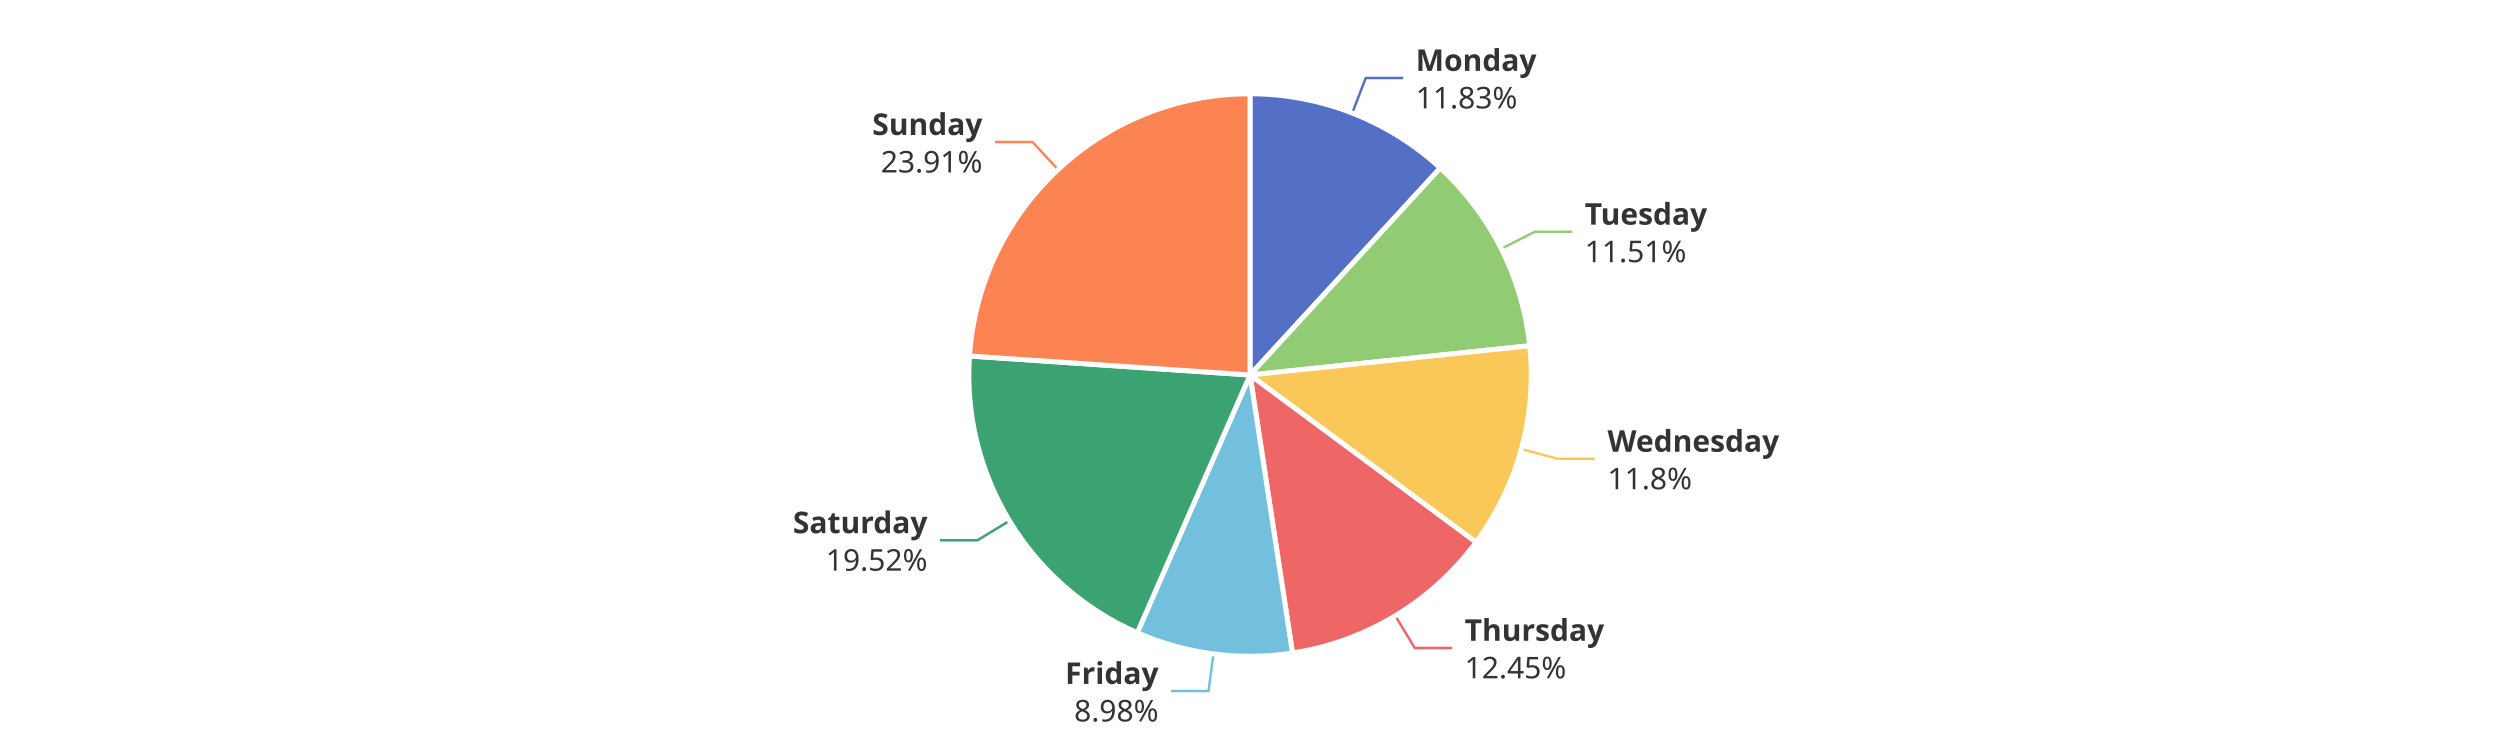
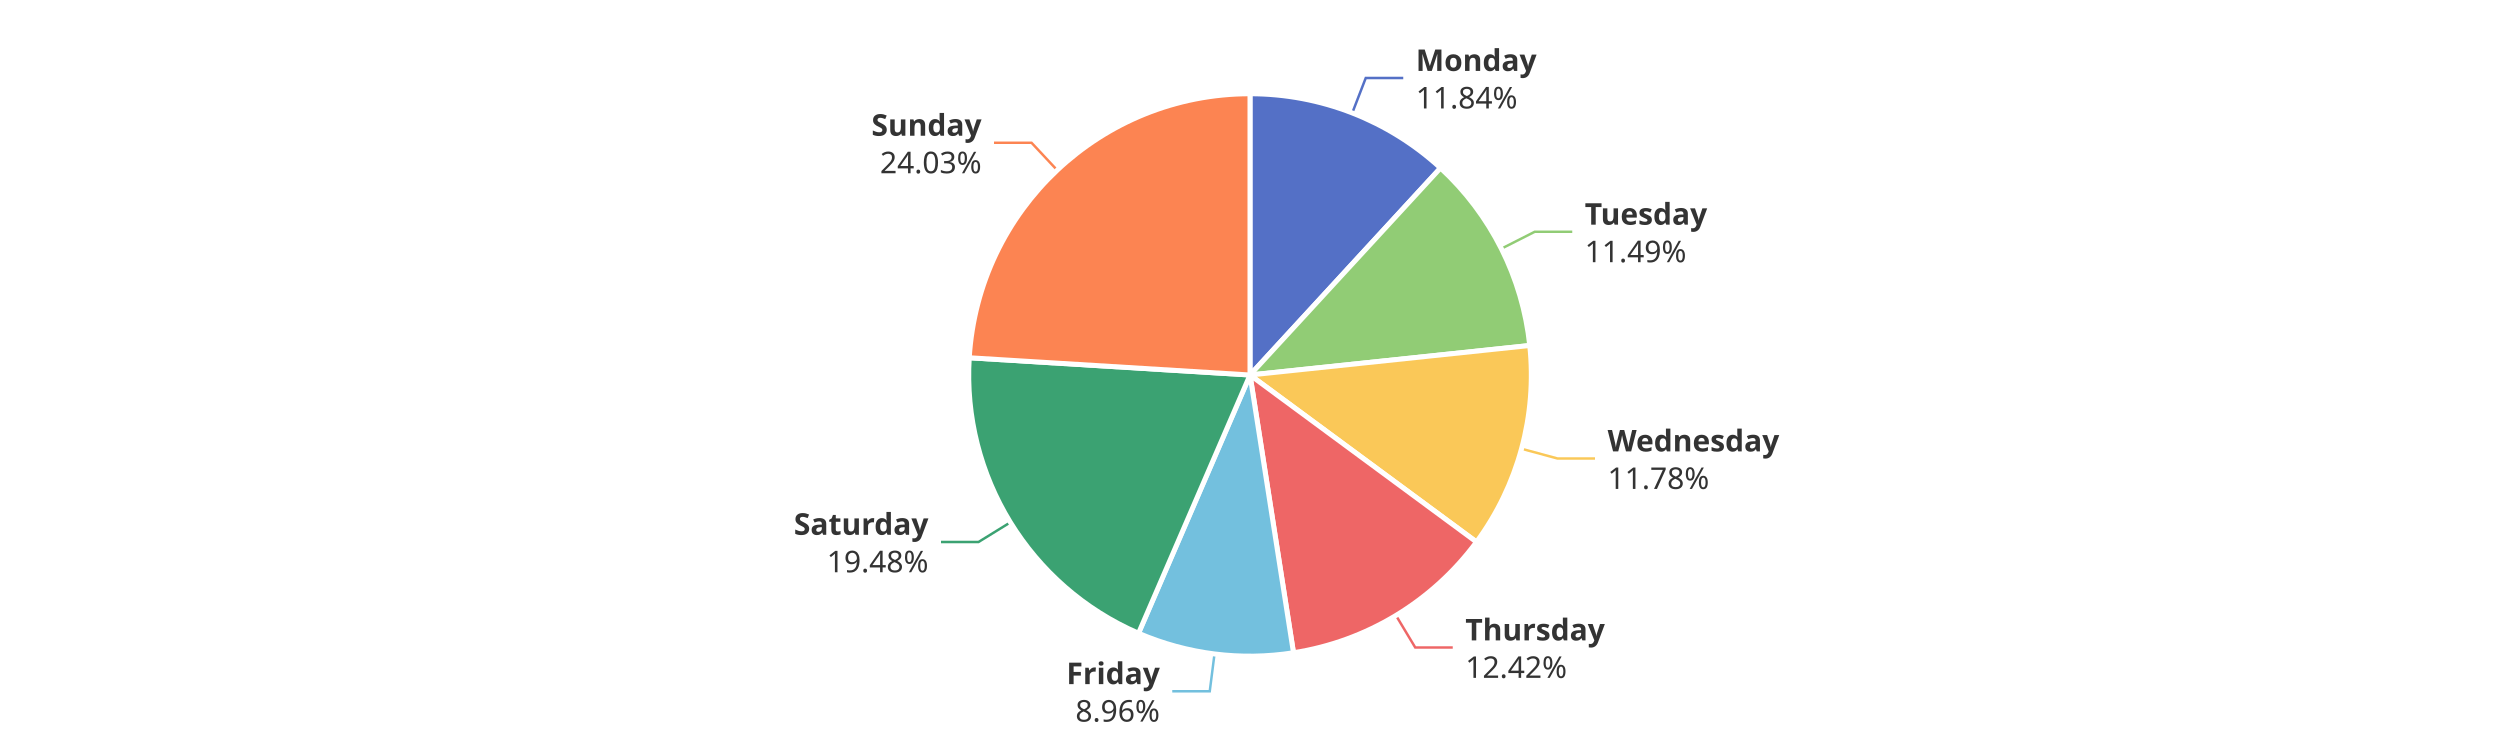
<svg xmlns="http://www.w3.org/2000/svg" width="1000" height="300" version="1.1" baseProfile="full" viewBox="0 0 1000 300">
  <rect width="1000" height="300" x="0" y="0" id="0" fill="#ffffff" />
  <polyline points="540.9 45.2 546.3 31.2 561.3 31.2" fill="none" stroke="#5470c6" />
  <polyline points="600.5 99.5 613.9 92.7 628.9 92.7" fill="none" stroke="#91cc75" />
-   <polyline points="608.5 179.6 623 183.5 638 183.5" fill="none" stroke="#fac858" />
-   <polyline points="558.1 246.3 565.9 259.2 580.9 259.2" fill="none" stroke="#ee6666" />
-   <polyline points="485.4 261.5 483.4 276.4 468.4 276.4" fill="none" stroke="#73c0de" />
-   <polyline points="403.8 208.3 391 216.1 376 216.1" fill="none" stroke="#3ba272" />
-   <polyline points="423.2 67.8 413 56.8 398 56.8" fill="none" stroke="#fc8452" />
-   <path d="M500 37.5A112.5 112.5 0 0 1 576.1 67.2L500 150Z" fill="#5470c6" stroke="#fff" stroke-width="2" stroke-linejoin="round" />
-   <path d="M576.1 67.2A112.5 112.5 0 0 1 611.9 138.3L500 150Z" fill="#91cc75" stroke="#fff" stroke-width="2" stroke-linejoin="round" />
-   <path d="M611.9 138.3A112.5 112.5 0 0 1 590.4 216.9L500 150Z" fill="#fac858" stroke="#fff" stroke-width="2" stroke-linejoin="round" />
-   <path d="M590.4 216.9A112.5 112.5 0 0 1 517 261.2L500 150Z" fill="#ee6666" stroke="#fff" stroke-width="2" stroke-linejoin="round" />
-   <path d="M517 261.2A112.5 112.5 0 0 1 454.9 253.1L500 150Z" fill="#73c0de" stroke="#fff" stroke-width="2" stroke-linejoin="round" />
-   <path d="M454.9 253.1A112.5 112.5 0 0 1 387.8 142.4L500 150Z" fill="#3ba272" stroke="#fff" stroke-width="2" stroke-linejoin="round" />
-   <path d="M387.8 142.4A112.5 112.5 0 0 1 500 37.5L500 150Z" fill="#fc8452" stroke="#fff" stroke-width="2" stroke-linejoin="round" />
-   <path d="M0 -15l42.8 0l0 30l-42.8 0Z" transform="translate(566.2977 31.2028)" fill="none" />
-   <text dominant-baseline="central" text-anchor="start" style="font-size:12px;font-family:sans-serif;font-weight:bold;" y="-7.5" transform="translate(566.2977 31.2028)" fill="#333" stroke="rgb(255,255,255)" stroke-width="2" paint-order="stroke" stroke-miterlimit="2">Monday</text>
-   <text dominant-baseline="central" text-anchor="start" style="font-size:12px;font-family:sans-serif;" y="7.5" transform="translate(566.2977 31.2028)" fill="#333" stroke="rgb(255,255,255)" stroke-width="2" paint-order="stroke" stroke-miterlimit="2">11.83%</text>
-   <path d="M0 -15l46.2 0l0 30l-46.2 0Z" transform="translate(633.9045 92.7112)" fill="none" />
-   <text dominant-baseline="central" text-anchor="start" style="font-size:12px;font-family:sans-serif;font-weight:bold;" y="-7.5" transform="translate(633.9045 92.7112)" fill="#333" stroke="rgb(255,255,255)" stroke-width="2" paint-order="stroke" stroke-miterlimit="2">Tuesday</text>
-   <text dominant-baseline="central" text-anchor="start" style="font-size:12px;font-family:sans-serif;" y="7.5" transform="translate(633.9045 92.7112)" fill="#333" stroke="rgb(255,255,255)" stroke-width="2" paint-order="stroke" stroke-miterlimit="2">11.51%</text>
-   <path d="M0 -15l63.6 0l0 30l-63.6 0Z" transform="translate(643.0083 183.5439)" fill="none" />
-   <text dominant-baseline="central" text-anchor="start" style="font-size:12px;font-family:sans-serif;font-weight:bold;" y="-7.5" transform="translate(643.0083 183.5439)" fill="#333" stroke="rgb(255,255,255)" stroke-width="2" paint-order="stroke" stroke-miterlimit="2">Wednesday</text>
-   <text dominant-baseline="central" text-anchor="start" style="font-size:12px;font-family:sans-serif;" y="7.5" transform="translate(643.0083 183.5439)" fill="#333" stroke="rgb(255,255,255)" stroke-width="2" paint-order="stroke" stroke-miterlimit="2">11.8%</text>
-   <path d="M0 -15l50.2 0l0 30l-50.2 0Z" transform="translate(585.8597 259.173)" fill="none" />
-   <text dominant-baseline="central" text-anchor="start" style="font-size:12px;font-family:sans-serif;font-weight:bold;" y="-7.5" transform="translate(585.8597 259.173)" fill="#333" stroke="rgb(255,255,255)" stroke-width="2" paint-order="stroke" stroke-miterlimit="2">Thursday</text>
-   <text dominant-baseline="central" text-anchor="start" style="font-size:12px;font-family:sans-serif;" y="7.5" transform="translate(585.8597 259.173)" fill="#333" stroke="rgb(255,255,255)" stroke-width="2" paint-order="stroke" stroke-miterlimit="2">12.45%</text>
-   <path d="M-34.2 -15l34.2 0l0 30l-34.2 0Z" transform="translate(463.4257 276.4181)" fill="none" />
-   <text dominant-baseline="central" text-anchor="end" style="font-size:12px;font-family:sans-serif;font-weight:bold;" y="-7.5" transform="translate(463.4257 276.4181)" fill="#333" stroke="rgb(255,255,255)" stroke-width="2" paint-order="stroke" stroke-miterlimit="2">Friday</text>
-   <text dominant-baseline="central" text-anchor="end" style="font-size:12px;font-family:sans-serif;" y="7.5" transform="translate(463.4257 276.4181)" fill="#333" stroke="rgb(255,255,255)" stroke-width="2" paint-order="stroke" stroke-miterlimit="2">8.98%</text>
-   <path d="M-48.2 -15l48.2 0l0 30l-48.2 0Z" transform="translate(370.9824 216.1167)" fill="none" />
-   <text dominant-baseline="central" text-anchor="end" style="font-size:12px;font-family:sans-serif;font-weight:bold;" y="-7.5" transform="translate(370.9824 216.1167)" fill="#333" stroke="rgb(255,255,255)" stroke-width="2" paint-order="stroke" stroke-miterlimit="2">Saturday</text>
-   <text dominant-baseline="central" text-anchor="end" style="font-size:12px;font-family:sans-serif;" y="7.5" transform="translate(370.9824 216.1167)" fill="#333" stroke="rgb(255,255,255)" stroke-width="2" paint-order="stroke" stroke-miterlimit="2">19.52%</text>
-   <path d="M-40.9 -15l40.9 0l0 30l-40.9 0Z" transform="translate(392.9611 56.8309)" fill="none" />
-   <text dominant-baseline="central" text-anchor="end" style="font-size:12px;font-family:sans-serif;font-weight:bold;" y="-7.5" transform="translate(392.9611 56.8309)" fill="#333" stroke="rgb(255,255,255)" stroke-width="2" paint-order="stroke" stroke-miterlimit="2">Sunday</text>
-   <text dominant-baseline="central" text-anchor="end" style="font-size:12px;font-family:sans-serif;" y="7.5" transform="translate(392.9611 56.8309)" fill="#333" stroke="rgb(255,255,255)" stroke-width="2" paint-order="stroke" stroke-miterlimit="2">23.91%</text>
+   <polyline points="608.6 179.5 623 183.4 638 183.4" fill="none" stroke="#fac858" />
+   <polyline points="558.4 246.2 566.1 259 581.1 259" fill="none" stroke="#ee6666" />
+   <polyline points="485.8 261.6 483.9 276.5 468.9 276.5" fill="none" stroke="#73c0de" />
+   <polyline points="404.2 208.9 391.4 216.8 376.4 216.8" fill="none" stroke="#3ba272" />
+   <polyline points="422.9 68.1 412.6 57.1 397.6 57.1" fill="none" stroke="#fc8452" />
+   <path d="M500 37.5A112.5 112.5 0 0 1 576.2 67.2L500 150Z" fill="#5470c6" stroke="#fff" stroke-width="2" stroke-linejoin="round" />
+   <path d="M576.2 67.2A112.5 112.5 0 0 1 611.9 138.2L500 150Z" fill="#91cc75" stroke="#fff" stroke-width="2" stroke-linejoin="round" />
+   <path d="M611.9 138.2A112.5 112.5 0 0 1 590.6 216.8L500 150Z" fill="#fac858" stroke="#fff" stroke-width="2" stroke-linejoin="round" />
+   <path d="M590.6 216.8A112.5 112.5 0 0 1 517.4 261.1L500 150Z" fill="#ee6666" stroke="#fff" stroke-width="2" stroke-linejoin="round" />
+   <path d="M517.4 261.1A112.5 112.5 0 0 1 455.4 253.3L500 150Z" fill="#73c0de" stroke="#fff" stroke-width="2" stroke-linejoin="round" />
+   <path d="M455.4 253.3A112.5 112.5 0 0 1 387.7 143.1L500 150Z" fill="#3ba272" stroke="#fff" stroke-width="2" stroke-linejoin="round" />
+   <path d="M387.7 143.1A112.5 112.5 0 0 1 500 37.5L500 150Z" fill="#fc8452" stroke="#fff" stroke-width="2" stroke-linejoin="round" />
+   <path d="M0 -15l42.8 0l0 30l-42.8 0Z" transform="translate(566.3394 31.2191)" fill="none" />
+   <text dominant-baseline="central" text-anchor="start" style="font-size:12px;font-family:sans-serif;font-weight:bold;" y="-7.5" transform="translate(566.3394 31.2191)" fill="#333" stroke="rgb(255,255,255)" stroke-width="2" paint-order="stroke" stroke-miterlimit="2">Monday</text>
+   <text dominant-baseline="central" text-anchor="start" style="font-size:12px;font-family:sans-serif;" y="7.5" transform="translate(566.3394 31.2191)" fill="#333" stroke="rgb(255,255,255)" stroke-width="2" paint-order="stroke" stroke-miterlimit="2">11.84%</text>
+   <path d="M0 -15l46.2 0l0 30l-46.2 0Z" transform="translate(633.9109 92.7238)" fill="none" />
+   <text dominant-baseline="central" text-anchor="start" style="font-size:12px;font-family:sans-serif;font-weight:bold;" y="-7.5" transform="translate(633.9109 92.7238)" fill="#333" stroke="rgb(255,255,255)" stroke-width="2" paint-order="stroke" stroke-miterlimit="2">Tuesday</text>
+   <text dominant-baseline="central" text-anchor="start" style="font-size:12px;font-family:sans-serif;" y="7.5" transform="translate(633.9109 92.7238)" fill="#333" stroke="rgb(255,255,255)" stroke-width="2" paint-order="stroke" stroke-miterlimit="2">11.49%</text>
+   <path d="M0 -15l63.6 0l0 30l-63.6 0Z" transform="translate(643.0443 183.4119)" fill="none" />
+   <text dominant-baseline="central" text-anchor="start" style="font-size:12px;font-family:sans-serif;font-weight:bold;" y="-7.5" transform="translate(643.0443 183.4119)" fill="#333" stroke="rgb(255,255,255)" stroke-width="2" paint-order="stroke" stroke-miterlimit="2">Wednesday</text>
+   <text dominant-baseline="central" text-anchor="start" style="font-size:12px;font-family:sans-serif;" y="7.5" transform="translate(643.0443 183.4119)" fill="#333" stroke="rgb(255,255,255)" stroke-width="2" paint-order="stroke" stroke-miterlimit="2">11.78%</text>
+   <path d="M0 -15l50.2 0l0 30l-50.2 0Z" transform="translate(586.1398 259.0036)" fill="none" />
+   <text dominant-baseline="central" text-anchor="start" style="font-size:12px;font-family:sans-serif;font-weight:bold;" y="-7.5" transform="translate(586.1398 259.0036)" fill="#333" stroke="rgb(255,255,255)" stroke-width="2" paint-order="stroke" stroke-miterlimit="2">Thursday</text>
+   <text dominant-baseline="central" text-anchor="start" style="font-size:12px;font-family:sans-serif;" y="7.5" transform="translate(586.1398 259.0036)" fill="#333" stroke="rgb(255,255,255)" stroke-width="2" paint-order="stroke" stroke-miterlimit="2">12.42%</text>
+   <path d="M-34.2 -15l34.2 0l0 30l-34.2 0Z" transform="translate(463.9405 276.4846)" fill="none" />
+   <text dominant-baseline="central" text-anchor="end" style="font-size:12px;font-family:sans-serif;font-weight:bold;" y="-7.5" transform="translate(463.9405 276.4846)" fill="#333" stroke="rgb(255,255,255)" stroke-width="2" paint-order="stroke" stroke-miterlimit="2">Friday</text>
+   <text dominant-baseline="central" text-anchor="end" style="font-size:12px;font-family:sans-serif;" y="7.5" transform="translate(463.9405 276.4846)" fill="#333" stroke="rgb(255,255,255)" stroke-width="2" paint-order="stroke" stroke-miterlimit="2">8.96%</text>
+   <path d="M-48.2 -15l48.2 0l0 30l-48.2 0Z" transform="translate(371.3722 216.7551)" fill="none" />
+   <text dominant-baseline="central" text-anchor="end" style="font-size:12px;font-family:sans-serif;font-weight:bold;" y="-7.5" transform="translate(371.3722 216.7551)" fill="#333" stroke="rgb(255,255,255)" stroke-width="2" paint-order="stroke" stroke-miterlimit="2">Saturday</text>
+   <text dominant-baseline="central" text-anchor="end" style="font-size:12px;font-family:sans-serif;" y="7.5" transform="translate(371.3722 216.7551)" fill="#333" stroke="rgb(255,255,255)" stroke-width="2" paint-order="stroke" stroke-miterlimit="2">19.48%</text>
+   <path d="M-40.9 -15l40.9 0l0 30l-40.9 0Z" transform="translate(392.6327 57.1388)" fill="none" />
+   <text dominant-baseline="central" text-anchor="end" style="font-size:12px;font-family:sans-serif;font-weight:bold;" y="-7.5" transform="translate(392.6327 57.1388)" fill="#333" stroke="rgb(255,255,255)" stroke-width="2" paint-order="stroke" stroke-miterlimit="2">Sunday</text>
+   <text dominant-baseline="central" text-anchor="end" style="font-size:12px;font-family:sans-serif;" y="7.5" transform="translate(392.6327 57.1388)" fill="#333" stroke="rgb(255,255,255)" stroke-width="2" paint-order="stroke" stroke-miterlimit="2">24.03%</text>
</svg>
